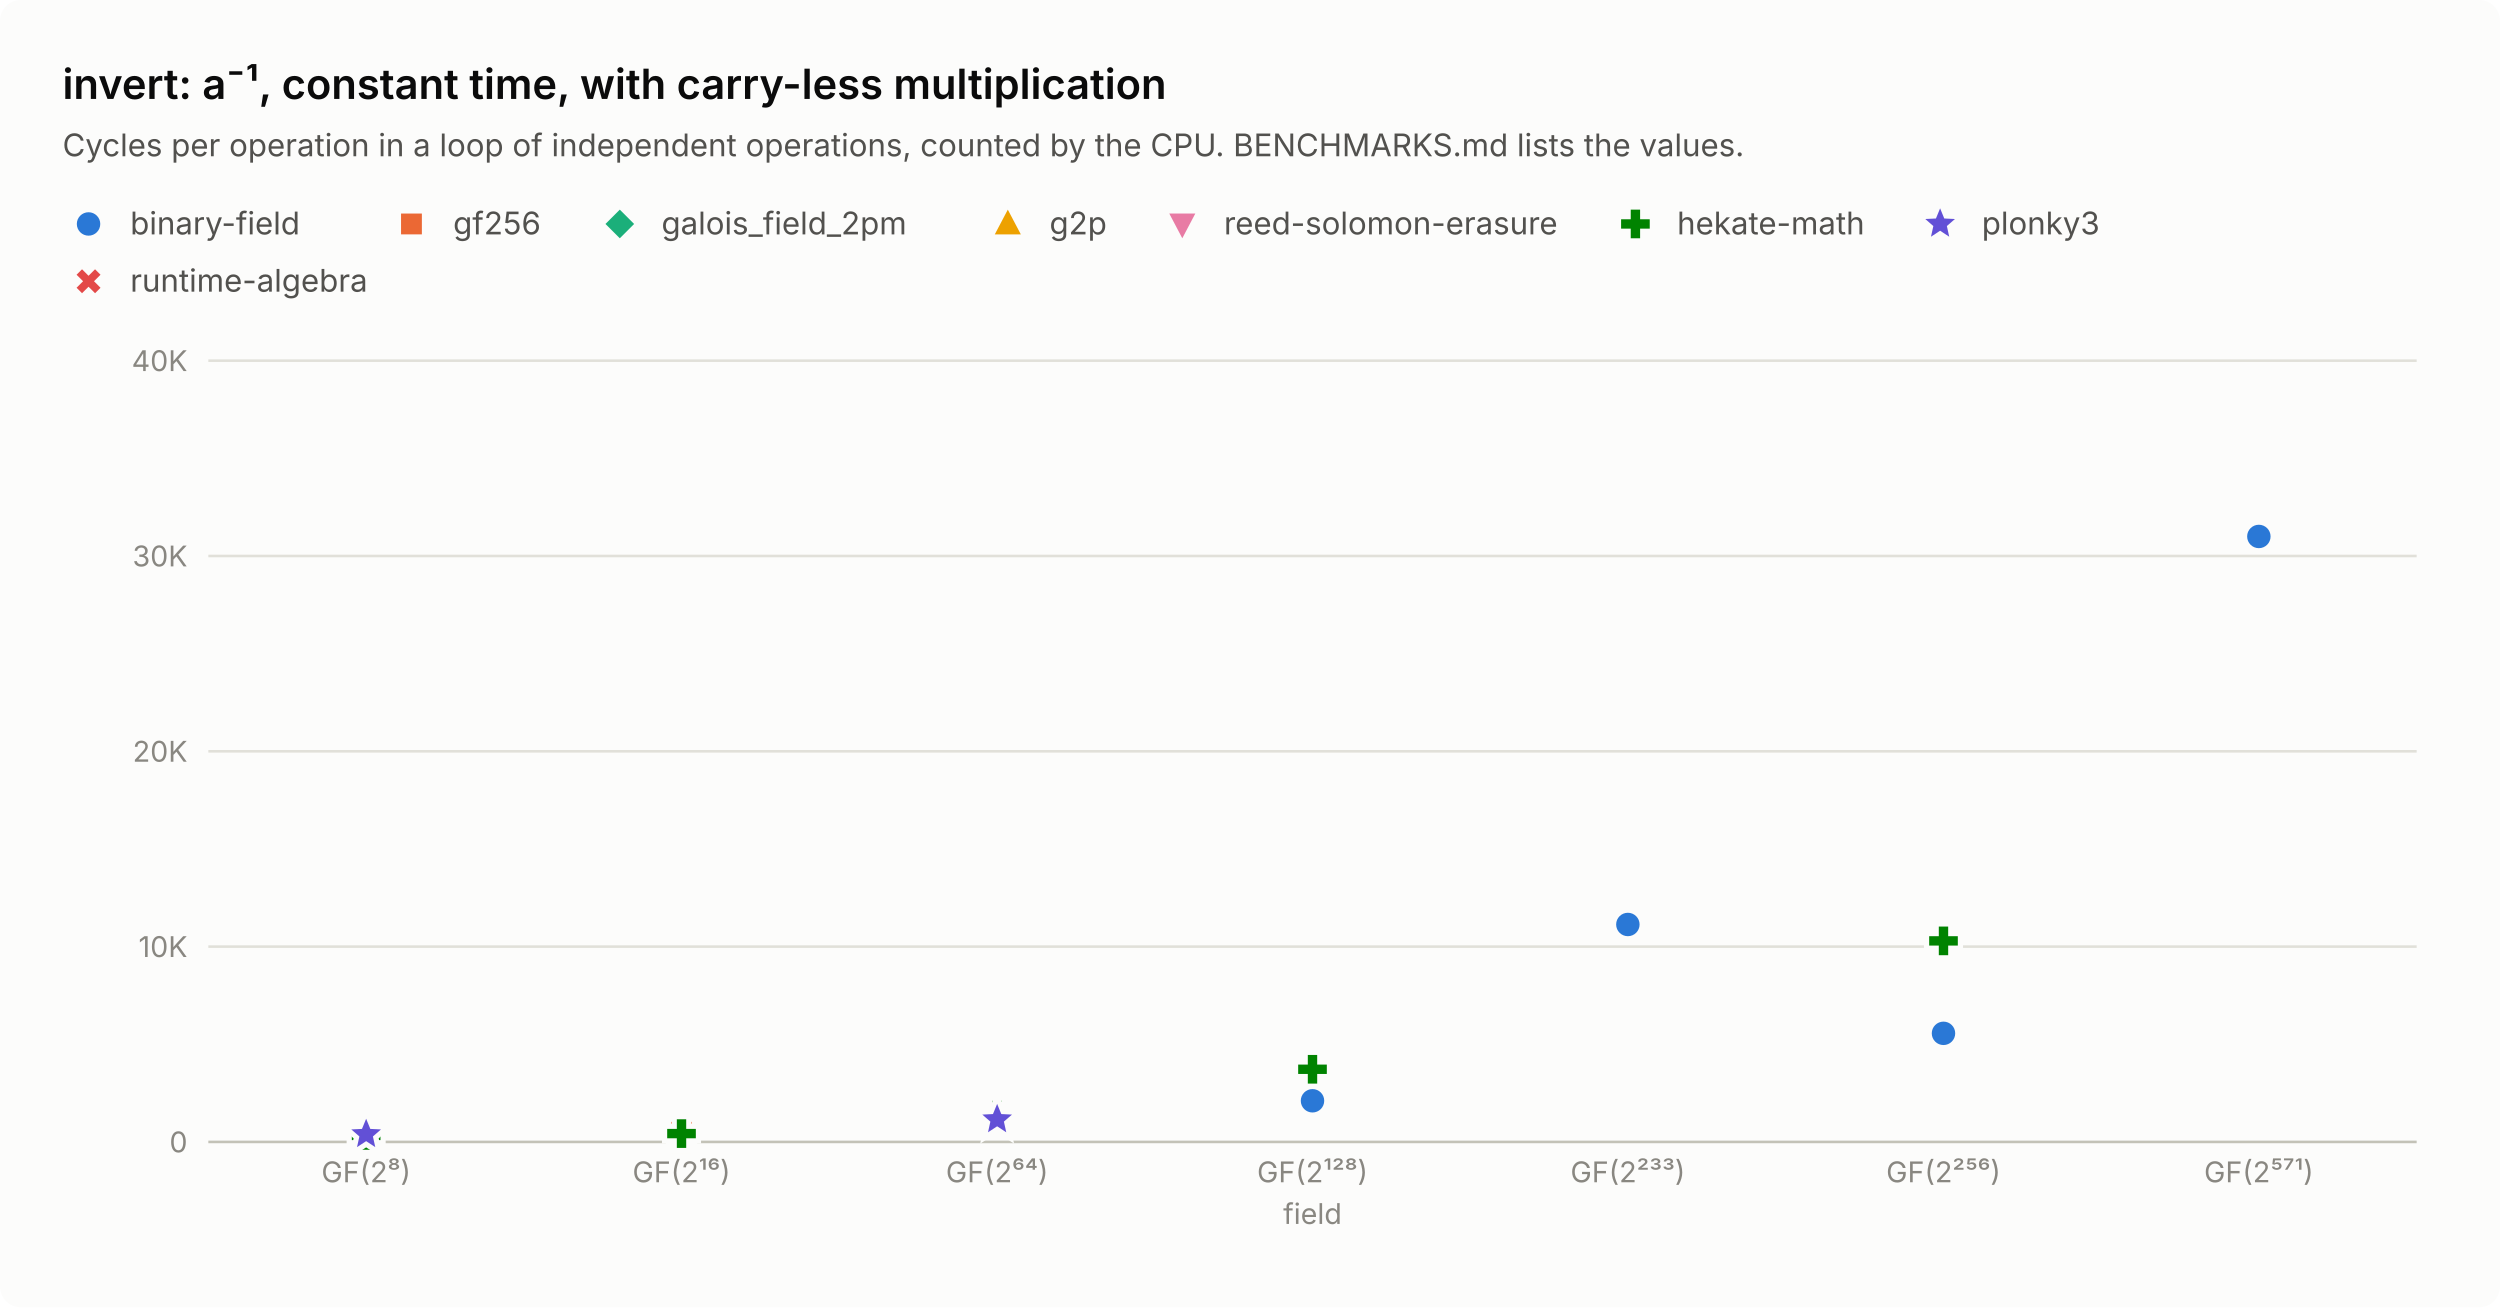
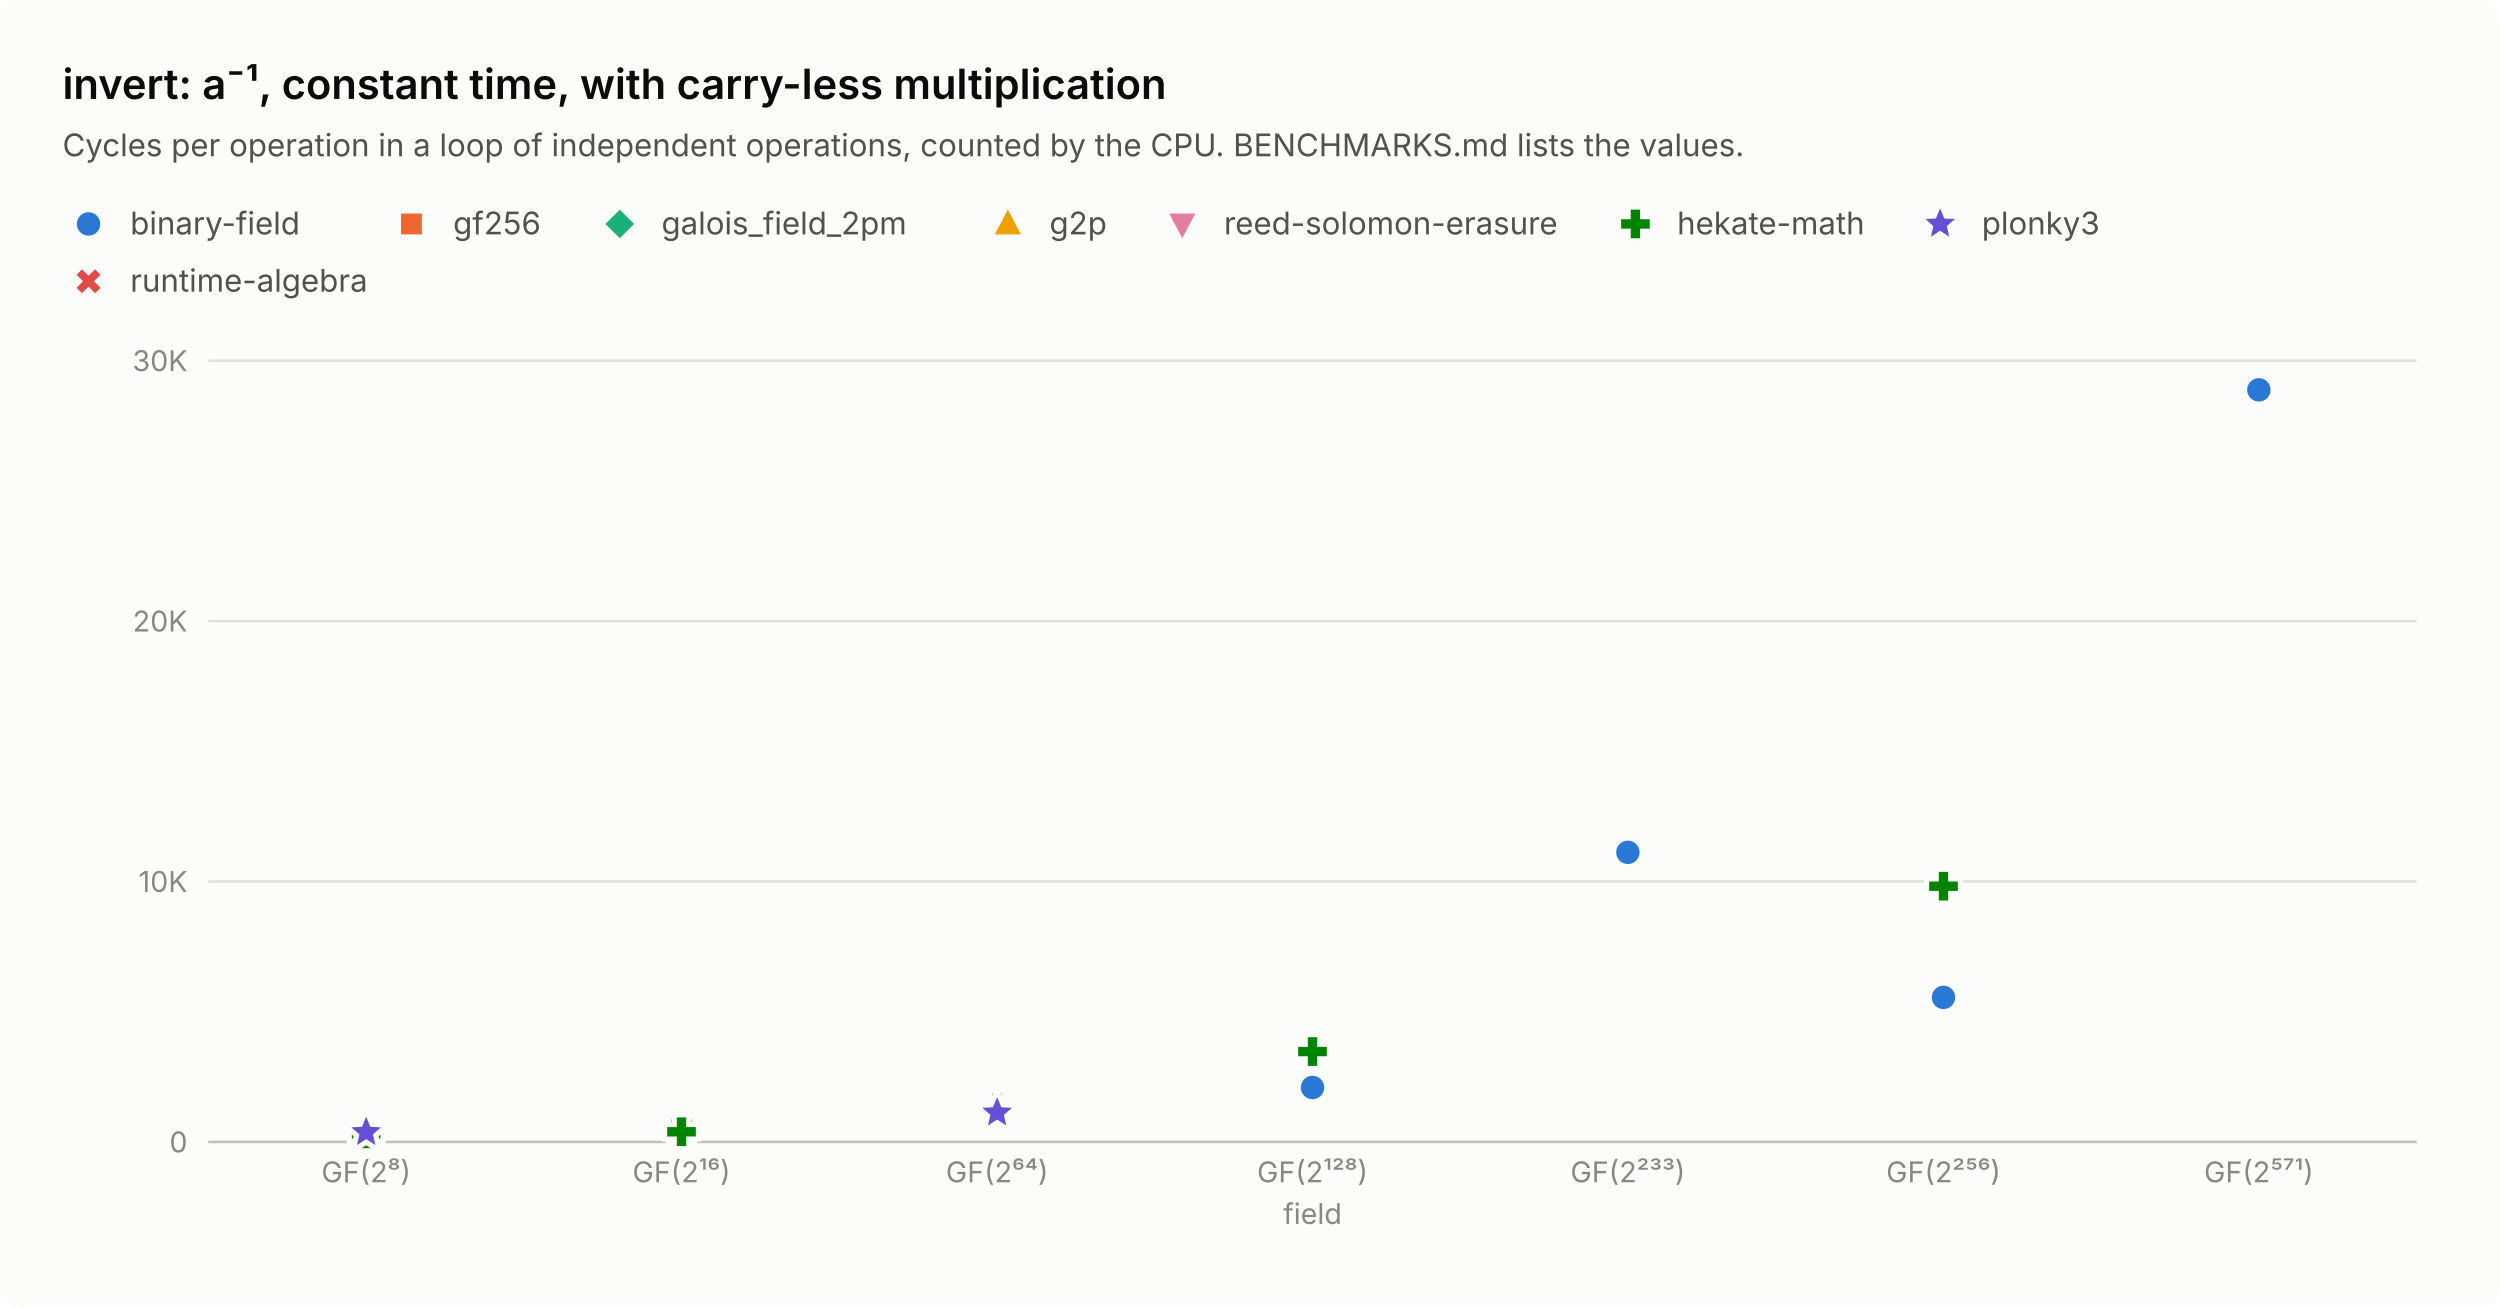
<svg xmlns="http://www.w3.org/2000/svg" width="960" height="502" viewBox="0 0 960 502" role="img" aria-labelledby="title description">
  <style>.grid,.axis{stroke-width:1}.title{font:600 16px system-ui, -apple-system, "Segoe UI", sans-serif}.subtitle,.legend{font:12px system-ui, -apple-system, "Segoe UI", sans-serif}.tick{font:11px system-ui, -apple-system, "Segoe UI", sans-serif;font-variant-numeric:tabular-nums}.line{fill:none;stroke-width:2;stroke-linejoin:round;stroke-linecap:round}.marker{stroke-width:4;paint-order:stroke}.surface{fill:#fcfcfb}.grid{stroke:#e1e0d9}.axis{stroke:#c3c2b7}.title{fill:#0b0b0b}.subtitle,.legend{fill:#52514e}.tick{fill:#898781}.marker{stroke:#fcfcfb}.c0 .line{stroke:#2a78d6}.c0 .marker{fill:#2a78d6}.c1 .line{stroke:#eb6834}.c1 .marker{fill:#eb6834}.c2 .line{stroke:#1baf7a}.c2 .marker{fill:#1baf7a}.c3 .line{stroke:#eda100}.c3 .marker{fill:#eda100}.c4 .line{stroke:#e87ba4}.c4 .marker{fill:#e87ba4}.c5 .line{stroke:#008300}.c5 .marker{fill:#008300}.c6 .line{stroke:#6250d6}.c6 .marker{fill:#6250d6}.c7 .line{stroke:#e34948}.c7 .marker{fill:#e34948}@media (prefers-color-scheme: dark){.surface{fill:#1a1a19}.grid{stroke:#2c2c2a}.axis{stroke:#383835}.title{fill:#f0efec}.subtitle,.legend{fill:#c3c2b7}.tick{fill:#898781}.marker{stroke:#1a1a19}.c0 .line{stroke:#3987e5}.c0 .marker{fill:#3987e5}.c1 .line{stroke:#d95926}.c1 .marker{fill:#d95926}.c2 .line{stroke:#199e70}.c2 .marker{fill:#199e70}.c3 .line{stroke:#c98500}.c3 .marker{fill:#c98500}.c4 .line{stroke:#d55181}.c4 .marker{fill:#d55181}.c5 .line{stroke:#008300}.c5 .marker{fill:#008300}.c6 .line{stroke:#9085e9}.c6 .marker{fill:#9085e9}.c7 .line{stroke:#e66767}.c7 .marker{fill:#e66767}}</style>
  <rect class="surface" width="960" height="502" rx="8" />
  <text class="title" x="24" y="38">invert: a⁻¹, constant time, with carry-less multiplication</text>
  <text class="subtitle" x="24" y="60">Cycles per operation in a loop of independent operations, counted by the CPU. BENCHMARKS.md lists the values.</text>
  <g class="c0">
    <path class="marker" transform="translate(34,86)" d="M0,-4.5A4.5,4.5 0 1 1 0,4.5A4.5,4.5 0 1 1 0,-4.5Z" />
  </g>
  <text class="legend" x="50" y="90">binary-field</text>
  <g class="c1">
    <path class="marker" transform="translate(158,86)" d="M-4,-4H4V4H-4Z" />
  </g>
  <text class="legend" x="174" y="90">gf256</text>
  <g class="c2">
    <path class="marker" transform="translate(238,86)" d="M0,-5.5L5.5,0L0,5.5L-5.5,0Z" />
  </g>
  <text class="legend" x="254" y="90">galois_field_2pm</text>
  <g class="c3">
    <path class="marker" transform="translate(387,86)" d="M0,-5.5L5,4H-5Z" />
  </g>
  <text class="legend" x="403" y="90">g2p</text>
  <g class="c4">
    <path class="marker" transform="translate(454,86)" d="M0,5.5L5,-4H-5Z" />
  </g>
  <text class="legend" x="470" y="90">reed-solomon-erasure</text>
  <g class="c5">
    <path class="marker" transform="translate(628,86)" d="M-1.8,-5.5H1.8V-1.8H5.5V1.8H1.8V5.5H-1.8V1.8H-5.5V-1.8H-1.8Z" />
  </g>
  <text class="legend" x="644" y="90">hekate-math</text>
  <g class="c6">
    <path class="marker" transform="translate(745,86)" d="M0,-6L1.6,-2.1L5.7,-1.9L2.6,0.8L3.5,4.9L0,2.6L-3.5,4.9L-2.6,0.8L-5.7,-1.9L-1.6,-2.1Z" />
  </g>
  <text class="legend" x="761" y="90">plonky3</text>
  <g class="c7">
    <path class="marker" transform="translate(34,108)" d="M-4.6,-2.5L-2.5,-4.6L0,-2.1L2.5,-4.6L4.6,-2.5L2.1,0L4.6,2.5L2.5,4.6L0,2.1L-2.5,4.6L-4.6,2.5L-2.1,0Z" />
  </g>
  <text class="legend" x="50" y="112">runtime-algebra</text>
  <text class="tick" x="72" y="442.5" text-anchor="end">0</text>
-   <path class="grid" d="M80,363.5H928" />
-   <text class="tick" x="72" y="367.5" text-anchor="end">10K</text>
-   <path class="grid" d="M80,288.5H928" />
-   <text class="tick" x="72" y="292.5" text-anchor="end">20K</text>
-   <path class="grid" d="M80,213.5H928" />
-   <text class="tick" x="72" y="217.5" text-anchor="end">30K</text>
+   <path class="grid" d="M80,338.5H928" />
+   <text class="tick" x="72" y="342.5" text-anchor="end">10K</text>
+   <path class="grid" d="M80,238.5H928" />
+   <text class="tick" x="72" y="242.5" text-anchor="end">20K</text>
  <path class="grid" d="M80,138.5H928" />
-   <text class="tick" x="72" y="142.5" text-anchor="end">40K</text>
+   <text class="tick" x="72" y="142.5" text-anchor="end">30K</text>
  <path class="axis" d="M80,438.5H928" />
  <text class="tick" x="140.6" y="454" text-anchor="middle">GF(2⁸)</text>
  <text class="tick" x="261.7" y="454" text-anchor="middle">GF(2¹⁶)</text>
  <text class="tick" x="382.9" y="454" text-anchor="middle">GF(2⁶⁴)</text>
  <text class="tick" x="504.0" y="454" text-anchor="middle">GF(2¹²⁸)</text>
  <text class="tick" x="625.1" y="454" text-anchor="middle">GF(2²³³)</text>
  <text class="tick" x="746.3" y="454" text-anchor="middle">GF(2²⁵⁶)</text>
  <text class="tick" x="867.4" y="454" text-anchor="middle">GF(2⁵⁷¹)</text>
  <text class="tick" x="504.0" y="470" text-anchor="middle">field</text>
  <g class="c0">
-     <path class="marker" transform="translate(140.6,437.3)" d="M0,-4.5A4.5,4.5 0 1 1 0,4.5A4.5,4.5 0 1 1 0,-4.5Z" />
-     <path class="marker" transform="translate(261.7,436.4)" d="M0,-4.5A4.5,4.5 0 1 1 0,4.5A4.5,4.5 0 1 1 0,-4.5Z" />
-     <path class="marker" transform="translate(382.9,429.8)" d="M0,-4.5A4.5,4.5 0 1 1 0,4.5A4.5,4.5 0 1 1 0,-4.5Z" />
-     <path class="marker" transform="translate(504.0,422.7)" d="M0,-4.5A4.5,4.5 0 1 1 0,4.5A4.5,4.5 0 1 1 0,-4.5Z" />
-     <path class="marker" transform="translate(625.1,355.0)" d="M0,-4.5A4.5,4.5 0 1 1 0,4.5A4.5,4.5 0 1 1 0,-4.5Z" />
-     <path class="marker" transform="translate(746.3,396.8)" d="M0,-4.5A4.5,4.5 0 1 1 0,4.5A4.5,4.5 0 1 1 0,-4.5Z" />
-     <path class="marker" transform="translate(867.4,206.0)" d="M0,-4.5A4.5,4.5 0 1 1 0,4.5A4.5,4.5 0 1 1 0,-4.5Z" />
+     <path class="marker" transform="translate(140.6,437.1)" d="M0,-4.5A4.5,4.5 0 1 1 0,4.5A4.5,4.5 0 1 1 0,-4.5Z" />
+     <path class="marker" transform="translate(261.7,436.0)" d="M0,-4.5A4.5,4.5 0 1 1 0,4.5A4.5,4.5 0 1 1 0,-4.5Z" />
+     <path class="marker" transform="translate(382.9,427.0)" d="M0,-4.5A4.5,4.5 0 1 1 0,4.5A4.5,4.5 0 1 1 0,-4.5Z" />
+     <path class="marker" transform="translate(504.0,417.6)" d="M0,-4.5A4.5,4.5 0 1 1 0,4.5A4.5,4.5 0 1 1 0,-4.5Z" />
+     <path class="marker" transform="translate(625.1,327.3)" d="M0,-4.5A4.5,4.5 0 1 1 0,4.5A4.5,4.5 0 1 1 0,-4.5Z" />
+     <path class="marker" transform="translate(746.3,383.0)" d="M0,-4.5A4.5,4.5 0 1 1 0,4.5A4.5,4.5 0 1 1 0,-4.5Z" />
+     <path class="marker" transform="translate(867.4,149.7)" d="M0,-4.5A4.5,4.5 0 1 1 0,4.5A4.5,4.5 0 1 1 0,-4.5Z" />
  </g>
  <g class="c1">
-     <path class="marker" transform="translate(261.7,434.8)" d="M-4,-4H4V4H-4Z" />
-     <path class="marker" transform="translate(382.9,428.8)" d="M-4,-4H4V4H-4Z" />
+     <path class="marker" transform="translate(261.7,433.8)" d="M-4,-4H4V4H-4Z" />
+     <path class="marker" transform="translate(382.9,425.7)" d="M-4,-4H4V4H-4Z" />
  </g>
  <g class="c2">
</g>
  <g class="c3">
</g>
  <g class="c4">
</g>
  <g class="c5">
-     <path class="marker" transform="translate(140.6,436.0)" d="M-1.8,-5.5H1.8V-1.8H5.5V1.8H1.8V5.5H-1.8V1.8H-5.5V-1.8H-1.8Z" />
-     <path class="marker" transform="translate(261.7,435.3)" d="M-1.8,-5.5H1.8V-1.8H5.5V1.8H1.8V5.5H-1.8V1.8H-5.5V-1.8H-1.8Z" />
-     <path class="marker" transform="translate(382.9,428.2)" d="M-1.8,-5.5H1.8V-1.8H5.5V1.8H1.8V5.5H-1.8V1.8H-5.5V-1.8H-1.8Z" />
-     <path class="marker" transform="translate(504.0,410.6)" d="M-1.8,-5.5H1.8V-1.8H5.5V1.8H1.8V5.5H-1.8V1.8H-5.5V-1.8H-1.8Z" />
-     <path class="marker" transform="translate(746.3,361.3)" d="M-1.8,-5.5H1.8V-1.8H5.5V1.8H1.8V5.5H-1.8V1.8H-5.5V-1.8H-1.8Z" />
+     <path class="marker" transform="translate(140.6,435.4)" d="M-1.8,-5.5H1.8V-1.8H5.5V1.8H1.8V5.5H-1.8V1.8H-5.5V-1.8H-1.8Z" />
+     <path class="marker" transform="translate(261.7,434.6)" d="M-1.8,-5.5H1.8V-1.8H5.5V1.8H1.8V5.5H-1.8V1.8H-5.5V-1.8H-1.8Z" />
+     <path class="marker" transform="translate(382.9,425.4)" d="M-1.8,-5.5H1.8V-1.8H5.5V1.8H1.8V5.5H-1.8V1.8H-5.5V-1.8H-1.8Z" />
+     <path class="marker" transform="translate(504.0,403.8)" d="M-1.8,-5.5H1.8V-1.8H5.5V1.8H1.8V5.5H-1.8V1.8H-5.5V-1.8H-1.8Z" />
+     <path class="marker" transform="translate(746.3,340.3)" d="M-1.8,-5.5H1.8V-1.8H5.5V1.8H1.8V5.5H-1.8V1.8H-5.5V-1.8H-1.8Z" />
  </g>
  <g class="c6">
-     <path class="marker" transform="translate(140.6,435.6)" d="M0,-6L1.6,-2.1L5.7,-1.9L2.6,0.8L3.5,4.9L0,2.6L-3.5,4.9L-2.6,0.8L-5.7,-1.9L-1.6,-2.1Z" />
-     <path class="marker" transform="translate(382.9,429.9)" d="M0,-6L1.6,-2.1L5.7,-1.9L2.6,0.8L3.5,4.9L0,2.6L-3.5,4.9L-2.6,0.8L-5.7,-1.9L-1.6,-2.1Z" />
+     <path class="marker" transform="translate(140.6,434.8)" d="M0,-6L1.6,-2.1L5.7,-1.9L2.6,0.8L3.5,4.9L0,2.6L-3.5,4.9L-2.6,0.8L-5.7,-1.9L-1.6,-2.1Z" />
+     <path class="marker" transform="translate(382.9,427.3)" d="M0,-6L1.6,-2.1L5.7,-1.9L2.6,0.8L3.5,4.9L0,2.6L-3.5,4.9L-2.6,0.8L-5.7,-1.9L-1.6,-2.1Z" />
  </g>
  <g class="c7">
</g>
</svg>
